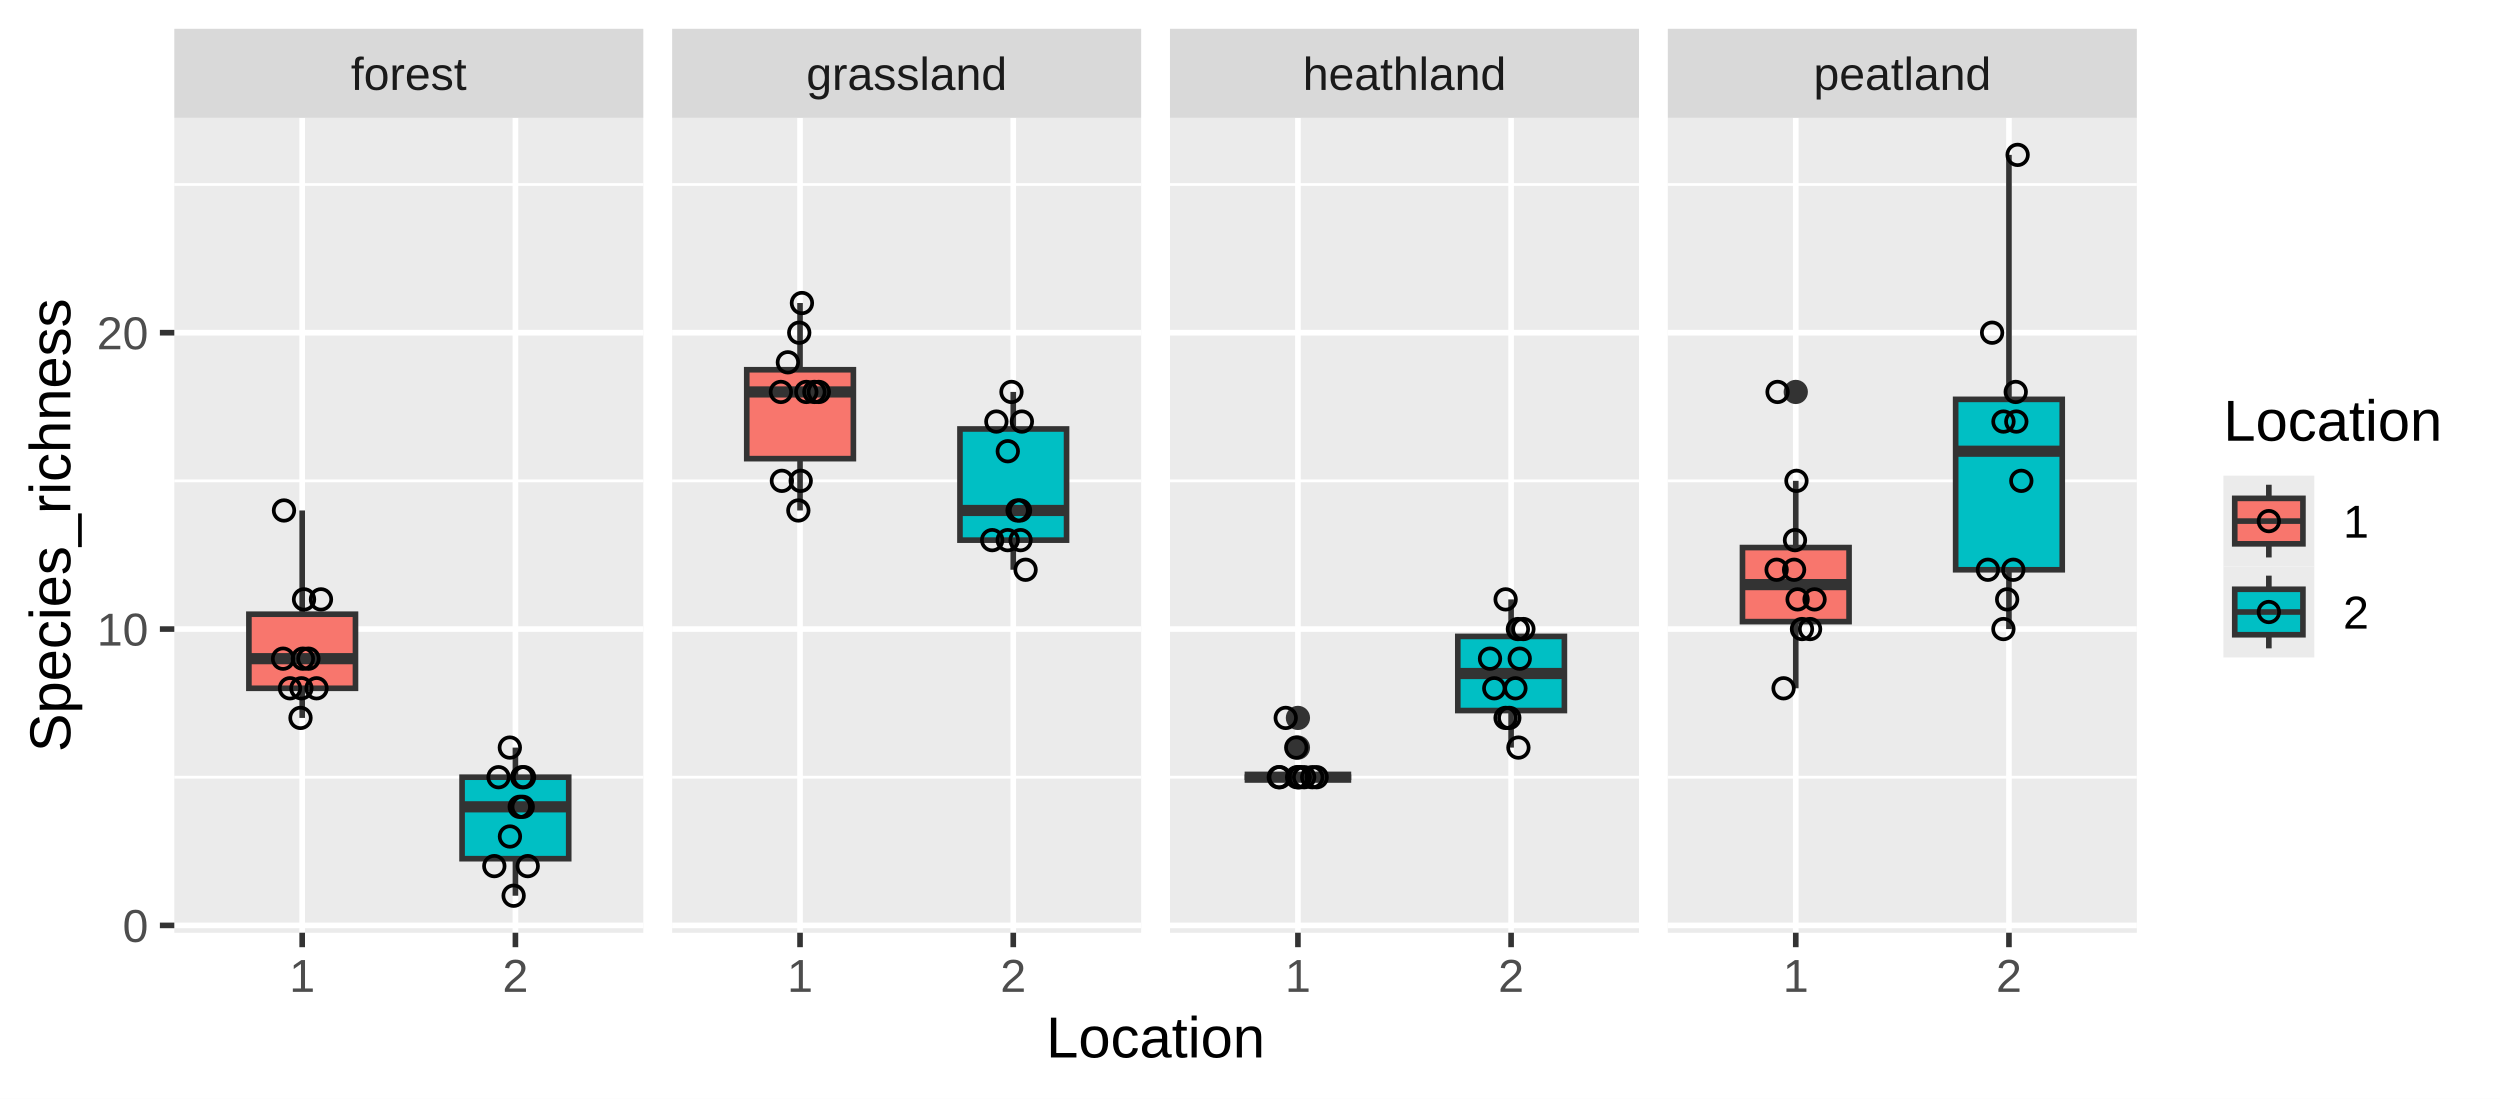
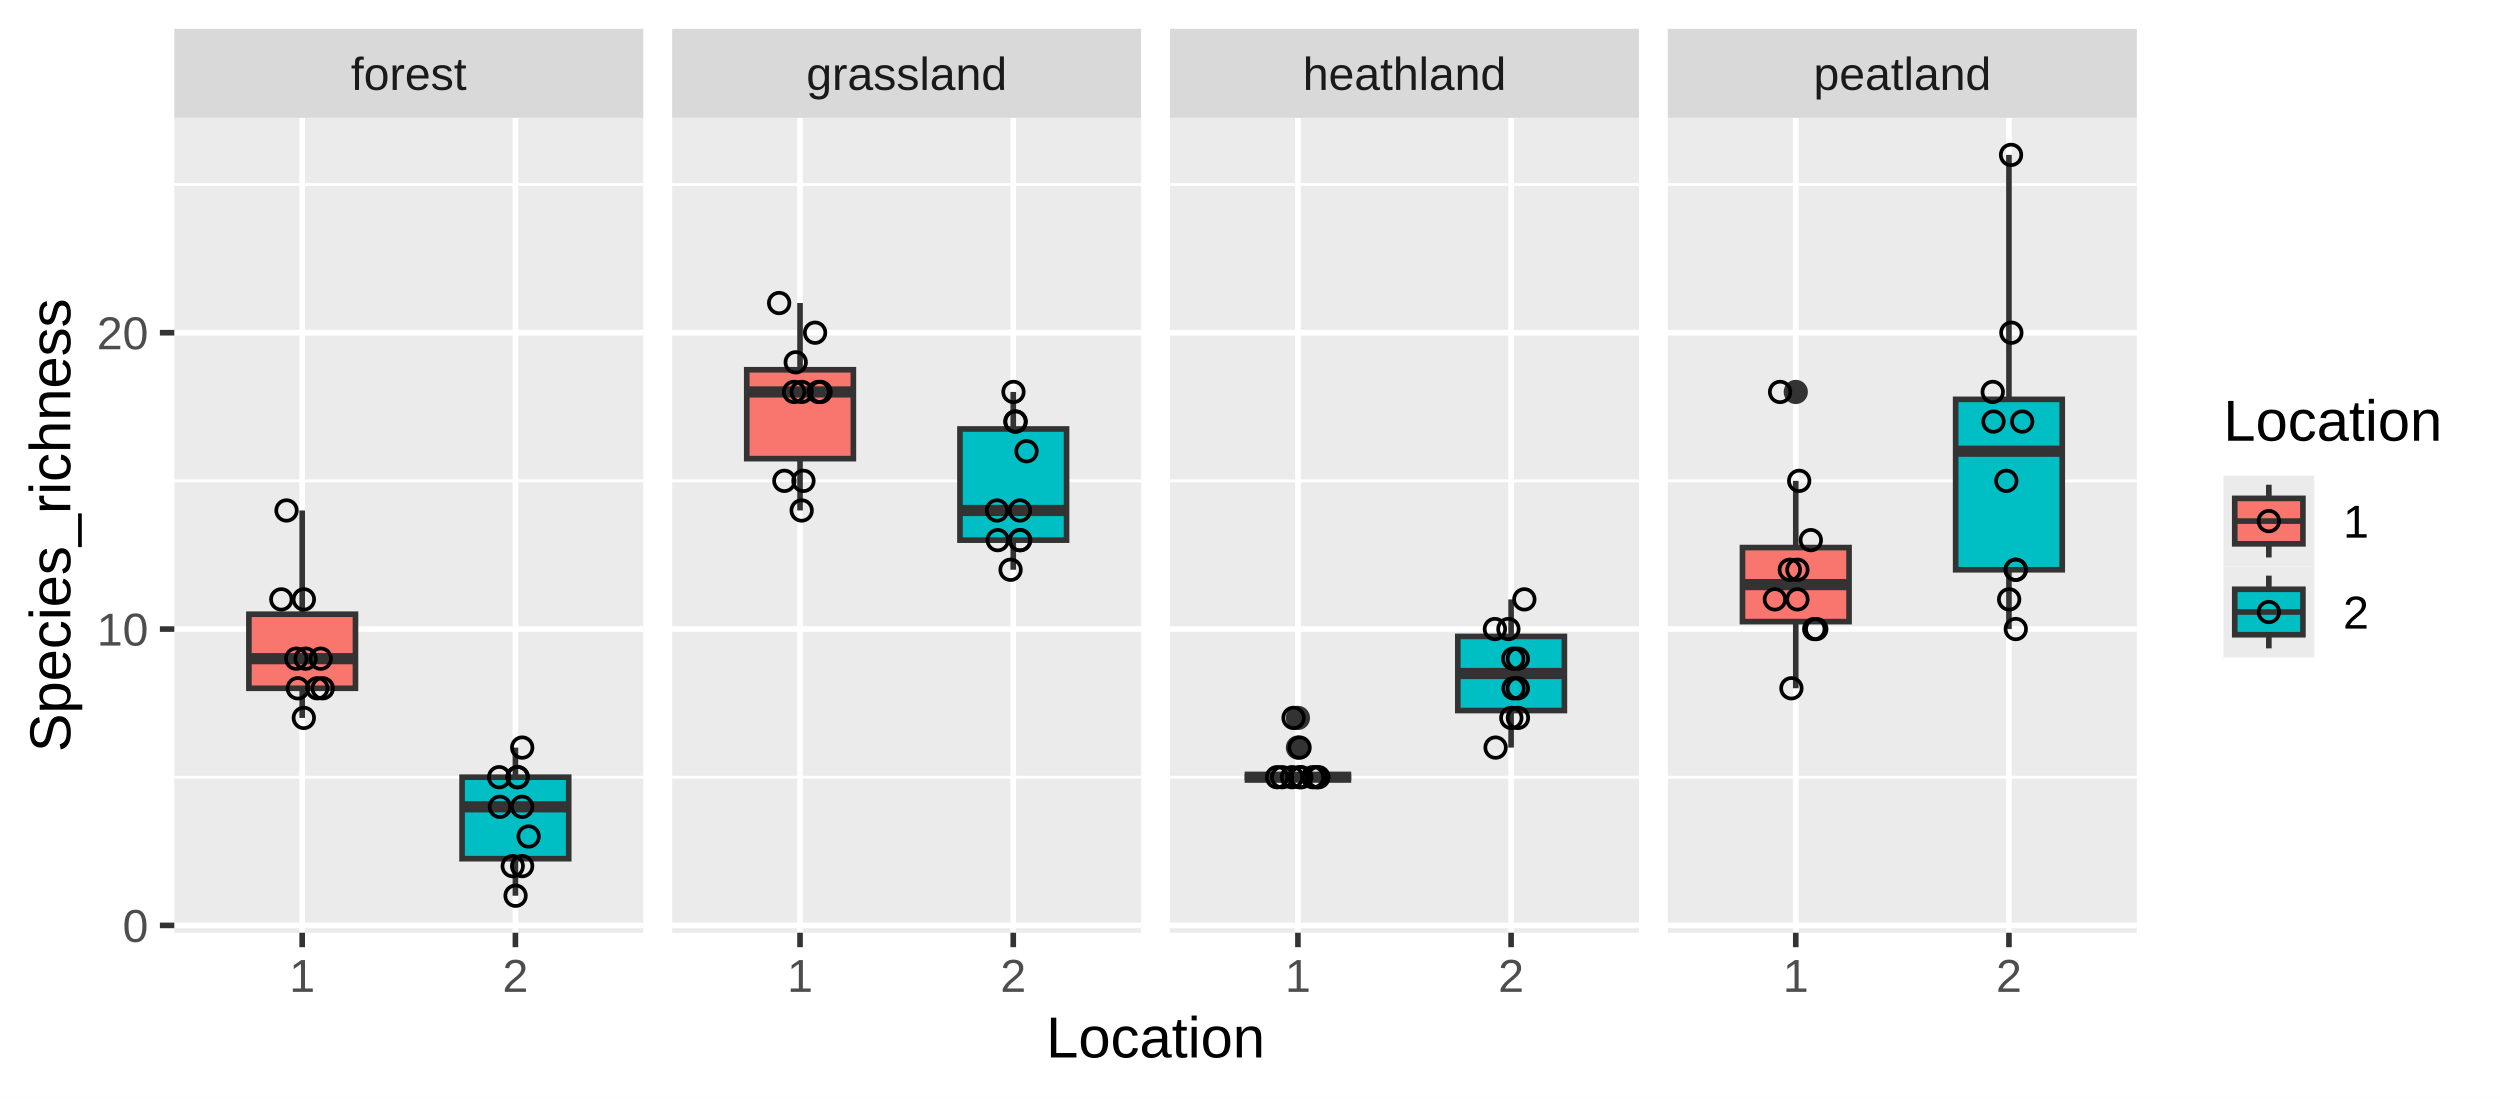
<svg xmlns="http://www.w3.org/2000/svg" width="475.20pt" height="208.80pt" viewBox="0 0 475.20 208.80">
  <g class="svglite">
    <defs>
      <style type="text/css">
    .svglite line, .svglite polyline, .svglite polygon, .svglite path, .svglite rect, .svglite circle {
      fill: none;
      stroke: #000000;
      stroke-linecap: round;
      stroke-linejoin: round;
      stroke-miterlimit: 10.00;
    }
    .svglite text {
      white-space: pre;
    }
    .svglite g.glyphgroup path {
      fill: inherit;
      stroke: none;
    }
  </style>
    </defs>
    <rect width="100%" height="100%" style="stroke: none; fill: #FFFFFF;" />
    <defs>
      <clipPath id="cpMC4wMHw0NzUuMjB8MC4wMHwyMDguODA=">
        <rect x="0.00" y="0.00" width="475.20" height="208.80" />
      </clipPath>
    </defs>
    <g clip-path="url(#cpMC4wMHw0NzUuMjB8MC4wMHwyMDguODA=)">
      <rect x="0" y="0.00" width="475.20" height="208.80" style="stroke-width: 1.07; stroke: #FFFFFF; fill: #FFFFFF;" />
    </g>
    <defs>
      <clipPath id="cpMzMuMTN8MTIyLjI4fDIyLjQwfDE3Ny4zMA==">
        <rect x="33.13" y="22.40" width="89.15" height="154.91" />
      </clipPath>
    </defs>
    <g clip-path="url(#cpMzMuMTN8MTIyLjI4fDIyLjQwfDE3Ny4zMA==)">
      <rect x="33.13" y="22.40" width="89.15" height="154.91" style="stroke-width: 1.07; stroke: none; fill: #EBEBEB;" />
      <polyline points="33.13,147.73 122.28,147.73 " style="stroke-width: 0.53; stroke: #FFFFFF; stroke-linecap: butt;" />
      <polyline points="33.13,91.40 122.28,91.40 " style="stroke-width: 0.53; stroke: #FFFFFF; stroke-linecap: butt;" />
      <polyline points="33.13,35.07 122.28,35.07 " style="stroke-width: 0.53; stroke: #FFFFFF; stroke-linecap: butt;" />
      <polyline points="33.13,175.90 122.28,175.90 " style="stroke-width: 1.07; stroke: #FFFFFF; stroke-linecap: butt;" />
      <polyline points="33.13,119.57 122.28,119.57 " style="stroke-width: 1.07; stroke: #FFFFFF; stroke-linecap: butt;" />
      <polyline points="33.13,63.24 122.28,63.24 " style="stroke-width: 1.07; stroke: #FFFFFF; stroke-linecap: butt;" />
      <polyline points="57.44,177.30 57.44,22.40 " style="stroke-width: 1.07; stroke: #FFFFFF; stroke-linecap: butt;" />
      <polyline points="97.97,177.30 97.97,22.40 " style="stroke-width: 1.07; stroke: #FFFFFF; stroke-linecap: butt;" />
      <line x1="57.44" y1="116.75" x2="57.44" y2="97.03" style="stroke-width: 1.07; stroke: #333333; stroke-linecap: butt;" />
      <line x1="57.44" y1="130.83" x2="57.44" y2="136.46" style="stroke-width: 1.07; stroke: #333333; stroke-linecap: butt;" />
      <polygon points="47.31,116.75 47.31,130.83 67.57,130.83 67.57,116.75 47.31,116.75 " style="stroke-width: 1.07; stroke: #333333; stroke-linecap: butt; stroke-linejoin: miter; fill: #F8766D;" />
      <line x1="47.31" y1="125.20" x2="67.57" y2="125.20" style="stroke-width: 2.13; stroke: #333333; stroke-linecap: butt; stroke-linejoin: miter;" />
      <line x1="97.97" y1="147.73" x2="97.97" y2="142.10" style="stroke-width: 1.07; stroke: #333333; stroke-linecap: butt;" />
      <line x1="97.97" y1="163.22" x2="97.97" y2="170.26" style="stroke-width: 1.07; stroke: #333333; stroke-linecap: butt;" />
      <polygon points="87.83,147.73 87.83,163.22 108.10,163.22 108.10,147.73 87.83,147.73 " style="stroke-width: 1.07; stroke: #333333; stroke-linecap: butt; stroke-linejoin: miter; fill: #00BFC4;" />
      <line x1="87.83" y1="153.36" x2="108.10" y2="153.36" style="stroke-width: 2.13; stroke: #333333; stroke-linecap: butt; stroke-linejoin: miter;" />
-       <circle cx="61.01" cy="113.93" r="1.95" style="stroke-width: 0.71;" />
-       <circle cx="58.63" cy="125.20" r="1.95" style="stroke-width: 0.71;" />
-       <circle cx="57.79" cy="113.93" r="1.95" style="stroke-width: 0.71;" />
-       <circle cx="53.98" cy="97.03" r="1.95" style="stroke-width: 0.71;" />
-       <circle cx="57.57" cy="125.20" r="1.95" style="stroke-width: 0.71;" />
-       <circle cx="55.12" cy="130.83" r="1.95" style="stroke-width: 0.71;" />
-       <circle cx="57.29" cy="130.83" r="1.95" style="stroke-width: 0.71;" />
-       <circle cx="53.80" cy="125.20" r="1.95" style="stroke-width: 0.71;" />
-       <circle cx="57.12" cy="136.46" r="1.95" style="stroke-width: 0.71;" />
-       <circle cx="60.17" cy="130.83" r="1.95" style="stroke-width: 0.71;" />
-       <circle cx="99.61" cy="147.73" r="1.95" style="stroke-width: 0.71;" />
-       <circle cx="99.25" cy="147.73" r="1.95" style="stroke-width: 0.71;" />
-       <circle cx="98.79" cy="153.36" r="1.95" style="stroke-width: 0.71;" />
-       <circle cx="94.76" cy="147.73" r="1.95" style="stroke-width: 0.71;" />
-       <circle cx="97.63" cy="170.26" r="1.95" style="stroke-width: 0.71;" />
-       <circle cx="96.93" cy="159.00" r="1.95" style="stroke-width: 0.71;" />
-       <circle cx="100.31" cy="164.63" r="1.95" style="stroke-width: 0.71;" />
-       <circle cx="93.96" cy="164.63" r="1.95" style="stroke-width: 0.71;" />
-       <circle cx="96.91" cy="142.10" r="1.95" style="stroke-width: 0.71;" />
-       <circle cx="99.36" cy="153.36" r="1.95" style="stroke-width: 0.71;" />
+       <circle cx="57.76" cy="113.93" r="1.95" style="stroke-width: 0.71;" />
+       <circle cx="60.96" cy="125.20" r="1.95" style="stroke-width: 0.71;" />
+       <circle cx="53.47" cy="113.93" r="1.95" style="stroke-width: 0.71;" />
+       <circle cx="54.46" cy="97.03" r="1.95" style="stroke-width: 0.71;" />
+       <circle cx="58.09" cy="125.20" r="1.95" style="stroke-width: 0.71;" />
+       <circle cx="56.61" cy="130.83" r="1.95" style="stroke-width: 0.71;" />
+       <circle cx="60.30" cy="130.83" r="1.95" style="stroke-width: 0.71;" />
+       <circle cx="56.31" cy="125.20" r="1.95" style="stroke-width: 0.71;" />
+       <circle cx="57.75" cy="136.46" r="1.95" style="stroke-width: 0.71;" />
+       <circle cx="61.34" cy="130.83" r="1.95" style="stroke-width: 0.71;" />
+       <circle cx="98.36" cy="147.73" r="1.95" style="stroke-width: 0.71;" />
+       <circle cx="94.88" cy="147.73" r="1.95" style="stroke-width: 0.71;" />
+       <circle cx="99.25" cy="153.36" r="1.95" style="stroke-width: 0.71;" />
+       <circle cx="98.43" cy="147.73" r="1.95" style="stroke-width: 0.71;" />
+       <circle cx="98.00" cy="170.26" r="1.95" style="stroke-width: 0.71;" />
+       <circle cx="100.48" cy="159.00" r="1.95" style="stroke-width: 0.71;" />
+       <circle cx="97.46" cy="164.63" r="1.95" style="stroke-width: 0.71;" />
+       <circle cx="99.25" cy="164.63" r="1.95" style="stroke-width: 0.71;" />
+       <circle cx="99.26" cy="142.10" r="1.95" style="stroke-width: 0.71;" />
+       <circle cx="95.02" cy="153.36" r="1.95" style="stroke-width: 0.71;" />
    </g>
    <g clip-path="url(#cpMC4wMHw0NzUuMjB8MC4wMHwyMDguODA=)">
</g>
    <defs>
      <clipPath id="cpMTI3Ljc2fDIxNi45MXwyMi40MHwxNzcuMzA=">
        <rect x="127.76" y="22.40" width="89.15" height="154.91" />
      </clipPath>
    </defs>
    <g clip-path="url(#cpMTI3Ljc2fDIxNi45MXwyMi40MHwxNzcuMzA=)">
      <rect x="127.76" y="22.40" width="89.15" height="154.91" style="stroke-width: 1.07; stroke: none; fill: #EBEBEB;" />
      <polyline points="127.76,147.73 216.91,147.73 " style="stroke-width: 0.53; stroke: #FFFFFF; stroke-linecap: butt;" />
      <polyline points="127.76,91.40 216.91,91.40 " style="stroke-width: 0.53; stroke: #FFFFFF; stroke-linecap: butt;" />
      <polyline points="127.76,35.07 216.91,35.07 " style="stroke-width: 0.53; stroke: #FFFFFF; stroke-linecap: butt;" />
      <polyline points="127.76,175.90 216.91,175.90 " style="stroke-width: 1.07; stroke: #FFFFFF; stroke-linecap: butt;" />
      <polyline points="127.76,119.57 216.91,119.57 " style="stroke-width: 1.07; stroke: #FFFFFF; stroke-linecap: butt;" />
      <polyline points="127.76,63.24 216.91,63.24 " style="stroke-width: 1.07; stroke: #FFFFFF; stroke-linecap: butt;" />
      <polyline points="152.07,177.30 152.07,22.40 " style="stroke-width: 1.07; stroke: #FFFFFF; stroke-linecap: butt;" />
      <polyline points="192.60,177.30 192.60,22.40 " style="stroke-width: 1.07; stroke: #FFFFFF; stroke-linecap: butt;" />
      <line x1="152.07" y1="70.28" x2="152.07" y2="57.60" style="stroke-width: 1.07; stroke: #333333; stroke-linecap: butt;" />
      <line x1="152.07" y1="87.18" x2="152.07" y2="97.03" style="stroke-width: 1.07; stroke: #333333; stroke-linecap: butt;" />
      <polygon points="141.94,70.28 141.94,87.18 162.21,87.18 162.21,70.28 141.94,70.28 " style="stroke-width: 1.07; stroke: #333333; stroke-linecap: butt; stroke-linejoin: miter; fill: #F8766D;" />
      <line x1="141.94" y1="74.50" x2="162.21" y2="74.50" style="stroke-width: 2.13; stroke: #333333; stroke-linecap: butt; stroke-linejoin: miter;" />
      <line x1="192.60" y1="81.54" x2="192.60" y2="74.50" style="stroke-width: 1.07; stroke: #333333; stroke-linecap: butt;" />
      <line x1="192.60" y1="102.67" x2="192.60" y2="108.30" style="stroke-width: 1.07; stroke: #333333; stroke-linecap: butt;" />
      <polygon points="182.47,81.54 182.47,102.67 202.73,102.67 202.73,81.54 182.47,81.54 " style="stroke-width: 1.07; stroke: #333333; stroke-linecap: butt; stroke-linejoin: miter; fill: #00BFC4;" />
      <line x1="182.47" y1="97.03" x2="202.73" y2="97.03" style="stroke-width: 2.13; stroke: #333333; stroke-linecap: butt; stroke-linejoin: miter;" />
-       <circle cx="155.64" cy="74.50" r="1.95" style="stroke-width: 0.71;" />
-       <circle cx="153.26" cy="74.50" r="1.95" style="stroke-width: 0.71;" />
-       <circle cx="152.43" cy="57.60" r="1.95" style="stroke-width: 0.71;" />
-       <circle cx="148.62" cy="91.40" r="1.95" style="stroke-width: 0.71;" />
-       <circle cx="152.20" cy="91.40" r="1.95" style="stroke-width: 0.71;" />
-       <circle cx="149.76" cy="68.87" r="1.95" style="stroke-width: 0.71;" />
-       <circle cx="151.92" cy="63.24" r="1.95" style="stroke-width: 0.71;" />
-       <circle cx="148.43" cy="74.50" r="1.95" style="stroke-width: 0.71;" />
-       <circle cx="151.75" cy="97.03" r="1.95" style="stroke-width: 0.71;" />
-       <circle cx="154.80" cy="74.50" r="1.95" style="stroke-width: 0.71;" />
-       <circle cx="194.24" cy="80.13" r="1.95" style="stroke-width: 0.71;" />
-       <circle cx="193.89" cy="97.03" r="1.95" style="stroke-width: 0.71;" />
-       <circle cx="193.42" cy="97.03" r="1.95" style="stroke-width: 0.71;" />
-       <circle cx="189.39" cy="80.13" r="1.95" style="stroke-width: 0.71;" />
-       <circle cx="192.26" cy="74.50" r="1.95" style="stroke-width: 0.71;" />
-       <circle cx="191.56" cy="85.77" r="1.95" style="stroke-width: 0.71;" />
-       <circle cx="194.94" cy="108.30" r="1.95" style="stroke-width: 0.71;" />
-       <circle cx="188.59" cy="102.67" r="1.95" style="stroke-width: 0.71;" />
-       <circle cx="191.55" cy="102.67" r="1.95" style="stroke-width: 0.71;" />
-       <circle cx="193.99" cy="102.67" r="1.95" style="stroke-width: 0.71;" />
+       <circle cx="152.39" cy="74.50" r="1.95" style="stroke-width: 0.71;" />
+       <circle cx="155.59" cy="74.50" r="1.95" style="stroke-width: 0.71;" />
+       <circle cx="148.10" cy="57.60" r="1.95" style="stroke-width: 0.71;" />
+       <circle cx="149.09" cy="91.40" r="1.95" style="stroke-width: 0.71;" />
+       <circle cx="152.72" cy="91.40" r="1.95" style="stroke-width: 0.71;" />
+       <circle cx="151.25" cy="68.87" r="1.95" style="stroke-width: 0.71;" />
+       <circle cx="154.93" cy="63.24" r="1.95" style="stroke-width: 0.71;" />
+       <circle cx="150.94" cy="74.50" r="1.95" style="stroke-width: 0.71;" />
+       <circle cx="152.38" cy="97.03" r="1.95" style="stroke-width: 0.71;" />
+       <circle cx="155.98" cy="74.50" r="1.95" style="stroke-width: 0.71;" />
+       <circle cx="193.00" cy="80.13" r="1.95" style="stroke-width: 0.71;" />
+       <circle cx="189.51" cy="97.03" r="1.95" style="stroke-width: 0.71;" />
+       <circle cx="193.88" cy="97.03" r="1.95" style="stroke-width: 0.71;" />
+       <circle cx="193.06" cy="80.13" r="1.95" style="stroke-width: 0.71;" />
+       <circle cx="192.64" cy="74.50" r="1.95" style="stroke-width: 0.71;" />
+       <circle cx="195.12" cy="85.77" r="1.95" style="stroke-width: 0.71;" />
+       <circle cx="192.09" cy="108.30" r="1.95" style="stroke-width: 0.71;" />
+       <circle cx="193.89" cy="102.67" r="1.95" style="stroke-width: 0.71;" />
+       <circle cx="193.90" cy="102.67" r="1.95" style="stroke-width: 0.71;" />
+       <circle cx="189.65" cy="102.67" r="1.95" style="stroke-width: 0.71;" />
    </g>
    <g clip-path="url(#cpMC4wMHw0NzUuMjB8MC4wMHwyMDguODA=)">
</g>
    <defs>
      <clipPath id="cpMjIyLjM5fDMxMS41NXwyMi40MHwxNzcuMzA=">
        <rect x="222.39" y="22.40" width="89.15" height="154.91" />
      </clipPath>
    </defs>
    <g clip-path="url(#cpMjIyLjM5fDMxMS41NXwyMi40MHwxNzcuMzA=)">
      <rect x="222.39" y="22.40" width="89.15" height="154.91" style="stroke-width: 1.07; stroke: none; fill: #EBEBEB;" />
      <polyline points="222.39,147.73 311.55,147.73 " style="stroke-width: 0.53; stroke: #FFFFFF; stroke-linecap: butt;" />
      <polyline points="222.39,91.40 311.55,91.40 " style="stroke-width: 0.53; stroke: #FFFFFF; stroke-linecap: butt;" />
      <polyline points="222.39,35.07 311.55,35.07 " style="stroke-width: 0.53; stroke: #FFFFFF; stroke-linecap: butt;" />
      <polyline points="222.39,175.90 311.55,175.90 " style="stroke-width: 1.07; stroke: #FFFFFF; stroke-linecap: butt;" />
      <polyline points="222.39,119.57 311.55,119.57 " style="stroke-width: 1.07; stroke: #FFFFFF; stroke-linecap: butt;" />
      <polyline points="222.39,63.24 311.55,63.24 " style="stroke-width: 1.07; stroke: #FFFFFF; stroke-linecap: butt;" />
      <polyline points="246.71,177.30 246.71,22.40 " style="stroke-width: 1.07; stroke: #FFFFFF; stroke-linecap: butt;" />
      <polyline points="287.23,177.30 287.23,22.40 " style="stroke-width: 1.07; stroke: #FFFFFF; stroke-linecap: butt;" />
      <circle cx="246.71" cy="136.46" r="1.95" style="stroke-width: 0.71; stroke: #333333; fill: #333333;" />
      <circle cx="246.71" cy="142.10" r="1.95" style="stroke-width: 0.71; stroke: #333333; fill: #333333;" />
      <line x1="246.71" y1="147.73" x2="246.71" y2="147.73" style="stroke-width: 1.07; stroke: #333333; stroke-linecap: butt;" />
      <line x1="246.71" y1="147.73" x2="246.71" y2="147.73" style="stroke-width: 1.07; stroke: #333333; stroke-linecap: butt;" />
      <polygon points="236.58,147.73 236.58,147.73 256.84,147.73 256.84,147.73 236.58,147.73 " style="stroke-width: 1.07; stroke: #333333; stroke-linecap: butt; stroke-linejoin: miter; fill: #F8766D;" />
      <line x1="236.58" y1="147.73" x2="256.84" y2="147.73" style="stroke-width: 2.13; stroke: #333333; stroke-linecap: butt; stroke-linejoin: miter;" />
      <line x1="287.23" y1="120.97" x2="287.23" y2="113.93" style="stroke-width: 1.07; stroke: #333333; stroke-linecap: butt;" />
      <line x1="287.23" y1="135.06" x2="287.23" y2="142.10" style="stroke-width: 1.07; stroke: #333333; stroke-linecap: butt;" />
      <polygon points="277.10,120.97 277.10,135.06 297.36,135.06 297.36,120.97 277.10,120.97 " style="stroke-width: 1.07; stroke: #333333; stroke-linecap: butt; stroke-linejoin: miter; fill: #00BFC4;" />
      <line x1="277.10" y1="128.02" x2="297.36" y2="128.02" style="stroke-width: 2.13; stroke: #333333; stroke-linecap: butt; stroke-linejoin: miter;" />
-       <circle cx="250.27" cy="147.73" r="1.95" style="stroke-width: 0.71;" />
-       <circle cx="247.89" cy="147.73" r="1.95" style="stroke-width: 0.71;" />
-       <circle cx="247.06" cy="147.73" r="1.95" style="stroke-width: 0.71;" />
-       <circle cx="243.25" cy="147.73" r="1.95" style="stroke-width: 0.71;" />
-       <circle cx="246.83" cy="147.73" r="1.95" style="stroke-width: 0.71;" />
-       <circle cx="244.39" cy="136.46" r="1.95" style="stroke-width: 0.71;" />
-       <circle cx="246.55" cy="147.73" r="1.95" style="stroke-width: 0.71;" />
-       <circle cx="243.07" cy="147.73" r="1.95" style="stroke-width: 0.71;" />
-       <circle cx="246.39" cy="142.10" r="1.95" style="stroke-width: 0.71;" />
-       <circle cx="249.43" cy="147.73" r="1.95" style="stroke-width: 0.71;" />
-       <circle cx="288.87" cy="125.20" r="1.95" style="stroke-width: 0.71;" />
-       <circle cx="288.52" cy="119.57" r="1.95" style="stroke-width: 0.71;" />
-       <circle cx="288.05" cy="130.83" r="1.95" style="stroke-width: 0.71;" />
-       <circle cx="284.03" cy="130.83" r="1.95" style="stroke-width: 0.71;" />
-       <circle cx="286.89" cy="136.46" r="1.95" style="stroke-width: 0.71;" />
-       <circle cx="286.19" cy="113.93" r="1.95" style="stroke-width: 0.71;" />
-       <circle cx="289.57" cy="119.57" r="1.95" style="stroke-width: 0.71;" />
-       <circle cx="283.22" cy="125.20" r="1.95" style="stroke-width: 0.71;" />
-       <circle cx="286.18" cy="136.46" r="1.95" style="stroke-width: 0.71;" />
-       <circle cx="288.62" cy="142.10" r="1.95" style="stroke-width: 0.71;" />
+       <circle cx="247.03" cy="147.73" r="1.95" style="stroke-width: 0.71;" />
+       <circle cx="250.22" cy="147.73" r="1.95" style="stroke-width: 0.71;" />
+       <circle cx="242.74" cy="147.73" r="1.95" style="stroke-width: 0.71;" />
+       <circle cx="243.72" cy="147.73" r="1.95" style="stroke-width: 0.71;" />
+       <circle cx="247.35" cy="147.73" r="1.95" style="stroke-width: 0.71;" />
+       <circle cx="245.88" cy="136.46" r="1.95" style="stroke-width: 0.71;" />
+       <circle cx="249.56" cy="147.73" r="1.95" style="stroke-width: 0.71;" />
+       <circle cx="245.58" cy="147.73" r="1.95" style="stroke-width: 0.71;" />
+       <circle cx="247.02" cy="142.10" r="1.95" style="stroke-width: 0.71;" />
+       <circle cx="250.61" cy="147.73" r="1.95" style="stroke-width: 0.71;" />
+       <circle cx="287.63" cy="125.20" r="1.95" style="stroke-width: 0.71;" />
+       <circle cx="284.15" cy="119.57" r="1.95" style="stroke-width: 0.71;" />
+       <circle cx="288.51" cy="130.83" r="1.95" style="stroke-width: 0.71;" />
+       <circle cx="287.69" cy="130.83" r="1.95" style="stroke-width: 0.71;" />
+       <circle cx="287.27" cy="136.46" r="1.95" style="stroke-width: 0.71;" />
+       <circle cx="289.75" cy="113.93" r="1.95" style="stroke-width: 0.71;" />
+       <circle cx="286.72" cy="119.57" r="1.95" style="stroke-width: 0.71;" />
+       <circle cx="288.52" cy="125.20" r="1.95" style="stroke-width: 0.71;" />
+       <circle cx="288.53" cy="136.46" r="1.95" style="stroke-width: 0.71;" />
+       <circle cx="284.28" cy="142.10" r="1.95" style="stroke-width: 0.71;" />
    </g>
    <g clip-path="url(#cpMC4wMHw0NzUuMjB8MC4wMHwyMDguODA=)">
</g>
    <defs>
      <clipPath id="cpMzE3LjAyfDQwNi4xOHwyMi40MHwxNzcuMzA=">
        <rect x="317.02" y="22.40" width="89.15" height="154.91" />
      </clipPath>
    </defs>
    <g clip-path="url(#cpMzE3LjAyfDQwNi4xOHwyMi40MHwxNzcuMzA=)">
      <rect x="317.02" y="22.40" width="89.15" height="154.91" style="stroke-width: 1.07; stroke: none; fill: #EBEBEB;" />
      <polyline points="317.02,147.73 406.18,147.73 " style="stroke-width: 0.53; stroke: #FFFFFF; stroke-linecap: butt;" />
      <polyline points="317.02,91.40 406.18,91.40 " style="stroke-width: 0.53; stroke: #FFFFFF; stroke-linecap: butt;" />
      <polyline points="317.02,35.07 406.18,35.07 " style="stroke-width: 0.53; stroke: #FFFFFF; stroke-linecap: butt;" />
      <polyline points="317.02,175.90 406.18,175.90 " style="stroke-width: 1.07; stroke: #FFFFFF; stroke-linecap: butt;" />
      <polyline points="317.02,119.57 406.18,119.57 " style="stroke-width: 1.07; stroke: #FFFFFF; stroke-linecap: butt;" />
      <polyline points="317.02,63.24 406.18,63.24 " style="stroke-width: 1.07; stroke: #FFFFFF; stroke-linecap: butt;" />
      <polyline points="341.34,177.30 341.34,22.40 " style="stroke-width: 1.07; stroke: #FFFFFF; stroke-linecap: butt;" />
      <polyline points="381.86,177.30 381.86,22.40 " style="stroke-width: 1.07; stroke: #FFFFFF; stroke-linecap: butt;" />
      <circle cx="341.34" cy="74.50" r="1.95" style="stroke-width: 0.71; stroke: #333333; fill: #333333;" />
      <line x1="341.34" y1="104.08" x2="341.34" y2="91.40" style="stroke-width: 1.07; stroke: #333333; stroke-linecap: butt;" />
      <line x1="341.34" y1="118.16" x2="341.34" y2="130.83" style="stroke-width: 1.07; stroke: #333333; stroke-linecap: butt;" />
      <polygon points="331.21,104.08 331.21,118.16 351.47,118.16 351.47,104.08 331.21,104.08 " style="stroke-width: 1.07; stroke: #333333; stroke-linecap: butt; stroke-linejoin: miter; fill: #F8766D;" />
      <line x1="331.21" y1="111.12" x2="351.47" y2="111.12" style="stroke-width: 2.13; stroke: #333333; stroke-linecap: butt; stroke-linejoin: miter;" />
      <line x1="381.86" y1="75.91" x2="381.86" y2="29.44" style="stroke-width: 1.07; stroke: #333333; stroke-linecap: butt;" />
      <line x1="381.86" y1="108.30" x2="381.86" y2="119.57" style="stroke-width: 1.07; stroke: #333333; stroke-linecap: butt;" />
      <polygon points="371.73,75.91 371.73,108.30 391.99,108.30 391.99,75.91 371.73,75.91 " style="stroke-width: 1.07; stroke: #333333; stroke-linecap: butt; stroke-linejoin: miter; fill: #00BFC4;" />
      <line x1="371.73" y1="85.77" x2="391.99" y2="85.77" style="stroke-width: 2.13; stroke: #333333; stroke-linecap: butt; stroke-linejoin: miter;" />
-       <circle cx="344.91" cy="113.93" r="1.95" style="stroke-width: 0.71;" />
-       <circle cx="342.52" cy="119.57" r="1.95" style="stroke-width: 0.71;" />
-       <circle cx="341.69" cy="113.93" r="1.95" style="stroke-width: 0.71;" />
-       <circle cx="337.88" cy="74.50" r="1.95" style="stroke-width: 0.71;" />
-       <circle cx="341.47" cy="91.40" r="1.95" style="stroke-width: 0.71;" />
-       <circle cx="339.02" cy="130.83" r="1.95" style="stroke-width: 0.71;" />
-       <circle cx="341.19" cy="102.67" r="1.95" style="stroke-width: 0.71;" />
-       <circle cx="337.70" cy="108.30" r="1.95" style="stroke-width: 0.71;" />
-       <circle cx="341.02" cy="108.30" r="1.95" style="stroke-width: 0.71;" />
-       <circle cx="344.06" cy="119.57" r="1.95" style="stroke-width: 0.71;" />
-       <circle cx="383.51" cy="29.44" r="1.95" style="stroke-width: 0.71;" />
-       <circle cx="383.15" cy="74.50" r="1.95" style="stroke-width: 0.71;" />
-       <circle cx="382.69" cy="108.30" r="1.95" style="stroke-width: 0.71;" />
-       <circle cx="378.66" cy="63.24" r="1.95" style="stroke-width: 0.71;" />
-       <circle cx="381.52" cy="113.93" r="1.95" style="stroke-width: 0.71;" />
-       <circle cx="380.82" cy="80.13" r="1.95" style="stroke-width: 0.71;" />
-       <circle cx="384.21" cy="91.40" r="1.95" style="stroke-width: 0.71;" />
-       <circle cx="377.86" cy="108.30" r="1.95" style="stroke-width: 0.71;" />
-       <circle cx="380.81" cy="119.57" r="1.95" style="stroke-width: 0.71;" />
-       <circle cx="383.26" cy="80.13" r="1.95" style="stroke-width: 0.71;" />
+       <circle cx="341.66" cy="113.93" r="1.95" style="stroke-width: 0.71;" />
+       <circle cx="344.85" cy="119.57" r="1.95" style="stroke-width: 0.71;" />
+       <circle cx="337.37" cy="113.93" r="1.95" style="stroke-width: 0.71;" />
+       <circle cx="338.36" cy="74.50" r="1.95" style="stroke-width: 0.71;" />
+       <circle cx="341.99" cy="91.40" r="1.95" style="stroke-width: 0.71;" />
+       <circle cx="340.51" cy="130.83" r="1.95" style="stroke-width: 0.71;" />
+       <circle cx="344.20" cy="102.67" r="1.95" style="stroke-width: 0.71;" />
+       <circle cx="340.21" cy="108.30" r="1.95" style="stroke-width: 0.71;" />
+       <circle cx="341.65" cy="108.30" r="1.95" style="stroke-width: 0.71;" />
+       <circle cx="345.24" cy="119.57" r="1.95" style="stroke-width: 0.71;" />
+       <circle cx="382.26" cy="29.44" r="1.95" style="stroke-width: 0.71;" />
+       <circle cx="378.78" cy="74.50" r="1.95" style="stroke-width: 0.71;" />
+       <circle cx="383.15" cy="108.30" r="1.95" style="stroke-width: 0.71;" />
+       <circle cx="382.32" cy="63.24" r="1.95" style="stroke-width: 0.71;" />
+       <circle cx="381.90" cy="113.93" r="1.95" style="stroke-width: 0.71;" />
+       <circle cx="384.38" cy="80.13" r="1.95" style="stroke-width: 0.71;" />
+       <circle cx="381.36" cy="91.40" r="1.95" style="stroke-width: 0.71;" />
+       <circle cx="383.15" cy="108.30" r="1.95" style="stroke-width: 0.71;" />
+       <circle cx="383.16" cy="119.57" r="1.95" style="stroke-width: 0.71;" />
+       <circle cx="378.92" cy="80.13" r="1.95" style="stroke-width: 0.71;" />
    </g>
    <g clip-path="url(#cpMC4wMHw0NzUuMjB8MC4wMHwyMDguODA=)">
</g>
    <defs>
      <clipPath id="cpMzMuMTN8MTIyLjI4fDUuNDh8MjIuNDA=">
        <rect x="33.13" y="5.48" width="89.15" height="16.92" />
      </clipPath>
    </defs>
    <g clip-path="url(#cpMzMuMTN8MTIyLjI4fDUuNDh8MjIuNDA=)">
      <rect x="33.13" y="5.48" width="89.15" height="16.92" style="stroke-width: 1.07; stroke: none; fill: #D9D9D9;" />
      <text x="77.70" y="17.09" text-anchor="middle" style="font-size: 8.80px;fill: #1A1A1A; font-family: &quot;Arial&quot;;" textLength="21.98px" lengthAdjust="spacingAndGlyphs">forest</text>
    </g>
    <g clip-path="url(#cpMC4wMHw0NzUuMjB8MC4wMHwyMDguODA=)">
</g>
    <defs>
      <clipPath id="cpMTI3Ljc2fDIxNi45MXw1LjQ4fDIyLjQw">
        <rect x="127.76" y="5.48" width="89.15" height="16.92" />
      </clipPath>
    </defs>
    <g clip-path="url(#cpMTI3Ljc2fDIxNi45MXw1LjQ4fDIyLjQw)">
      <rect x="127.76" y="5.48" width="89.15" height="16.92" style="stroke-width: 1.07; stroke: none; fill: #D9D9D9;" />
      <text x="172.34" y="17.09" text-anchor="middle" style="font-size: 8.80px;fill: #1A1A1A; font-family: &quot;Arial&quot;;" textLength="38.14px" lengthAdjust="spacingAndGlyphs">grassland</text>
    </g>
    <g clip-path="url(#cpMC4wMHw0NzUuMjB8MC4wMHwyMDguODA=)">
</g>
    <defs>
      <clipPath id="cpMjIyLjM5fDMxMS41NXw1LjQ4fDIyLjQw">
        <rect x="222.39" y="5.48" width="89.15" height="16.92" />
      </clipPath>
    </defs>
    <g clip-path="url(#cpMjIyLjM5fDMxMS41NXw1LjQ4fDIyLjQw)">
      <rect x="222.39" y="5.48" width="89.15" height="16.92" style="stroke-width: 1.07; stroke: none; fill: #D9D9D9;" />
      <text x="266.97" y="17.09" text-anchor="middle" style="font-size: 8.80px;fill: #1A1A1A; font-family: &quot;Arial&quot;;" textLength="38.62px" lengthAdjust="spacingAndGlyphs">heathland</text>
    </g>
    <g clip-path="url(#cpMC4wMHw0NzUuMjB8MC4wMHwyMDguODA=)">
</g>
    <defs>
      <clipPath id="cpMzE3LjAyfDQwNi4xOHw1LjQ4fDIyLjQw">
        <rect x="317.02" y="5.48" width="89.15" height="16.92" />
      </clipPath>
    </defs>
    <g clip-path="url(#cpMzE3LjAyfDQwNi4xOHw1LjQ4fDIyLjQw)">
      <rect x="317.02" y="5.48" width="89.15" height="16.92" style="stroke-width: 1.07; stroke: none; fill: #D9D9D9;" />
      <text x="361.60" y="17.09" text-anchor="middle" style="font-size: 8.80px;fill: #1A1A1A; font-family: &quot;Arial&quot;;" textLength="33.73px" lengthAdjust="spacingAndGlyphs">peatland</text>
    </g>
    <g clip-path="url(#cpMC4wMHw0NzUuMjB8MC4wMHwyMDguODA=)">
      <polyline points="57.44,180.04 57.44,177.30 " style="stroke-width: 1.07; stroke: #333333; stroke-linecap: butt;" />
      <polyline points="97.97,180.04 97.97,177.30 " style="stroke-width: 1.07; stroke: #333333; stroke-linecap: butt;" />
      <text x="57.44" y="188.54" text-anchor="middle" style="font-size: 8.80px;fill: #4D4D4D; font-family: &quot;Arial&quot;;" textLength="4.89px" lengthAdjust="spacingAndGlyphs">1</text>
      <text x="97.97" y="188.54" text-anchor="middle" style="font-size: 8.80px;fill: #4D4D4D; font-family: &quot;Arial&quot;;" textLength="4.89px" lengthAdjust="spacingAndGlyphs">2</text>
      <polyline points="152.07,180.04 152.07,177.30 " style="stroke-width: 1.07; stroke: #333333; stroke-linecap: butt;" />
      <polyline points="192.60,180.04 192.60,177.30 " style="stroke-width: 1.07; stroke: #333333; stroke-linecap: butt;" />
      <text x="152.07" y="188.54" text-anchor="middle" style="font-size: 8.80px;fill: #4D4D4D; font-family: &quot;Arial&quot;;" textLength="4.89px" lengthAdjust="spacingAndGlyphs">1</text>
      <text x="192.60" y="188.54" text-anchor="middle" style="font-size: 8.80px;fill: #4D4D4D; font-family: &quot;Arial&quot;;" textLength="4.89px" lengthAdjust="spacingAndGlyphs">2</text>
      <polyline points="246.71,180.04 246.71,177.30 " style="stroke-width: 1.07; stroke: #333333; stroke-linecap: butt;" />
      <polyline points="287.23,180.04 287.23,177.30 " style="stroke-width: 1.07; stroke: #333333; stroke-linecap: butt;" />
      <text x="246.71" y="188.54" text-anchor="middle" style="font-size: 8.80px;fill: #4D4D4D; font-family: &quot;Arial&quot;;" textLength="4.89px" lengthAdjust="spacingAndGlyphs">1</text>
      <text x="287.23" y="188.54" text-anchor="middle" style="font-size: 8.80px;fill: #4D4D4D; font-family: &quot;Arial&quot;;" textLength="4.89px" lengthAdjust="spacingAndGlyphs">2</text>
      <polyline points="341.34,180.04 341.34,177.30 " style="stroke-width: 1.07; stroke: #333333; stroke-linecap: butt;" />
      <polyline points="381.86,180.04 381.86,177.30 " style="stroke-width: 1.07; stroke: #333333; stroke-linecap: butt;" />
      <text x="341.34" y="188.54" text-anchor="middle" style="font-size: 8.80px;fill: #4D4D4D; font-family: &quot;Arial&quot;;" textLength="4.89px" lengthAdjust="spacingAndGlyphs">1</text>
      <text x="381.86" y="188.54" text-anchor="middle" style="font-size: 8.80px;fill: #4D4D4D; font-family: &quot;Arial&quot;;" textLength="4.89px" lengthAdjust="spacingAndGlyphs">2</text>
      <text x="28.20" y="179.05" text-anchor="end" style="font-size: 8.80px;fill: #4D4D4D; font-family: &quot;Arial&quot;;" textLength="4.89px" lengthAdjust="spacingAndGlyphs">0</text>
      <text x="28.20" y="122.72" text-anchor="end" style="font-size: 8.80px;fill: #4D4D4D; font-family: &quot;Arial&quot;;" textLength="9.78px" lengthAdjust="spacingAndGlyphs">10</text>
      <text x="28.20" y="66.39" text-anchor="end" style="font-size: 8.80px;fill: #4D4D4D; font-family: &quot;Arial&quot;;" textLength="9.78px" lengthAdjust="spacingAndGlyphs">20</text>
      <polyline points="30.39,175.90 33.13,175.90 " style="stroke-width: 1.07; stroke: #333333; stroke-linecap: butt;" />
      <polyline points="30.39,119.57 33.13,119.57 " style="stroke-width: 1.07; stroke: #333333; stroke-linecap: butt;" />
      <polyline points="30.39,63.24 33.13,63.24 " style="stroke-width: 1.07; stroke: #333333; stroke-linecap: butt;" />
      <text x="219.65" y="201.00" text-anchor="middle" style="font-size: 11.00px; font-family: &quot;Arial&quot;;" textLength="41.62px" lengthAdjust="spacingAndGlyphs">Location</text>
      <text transform="translate(13.36,99.85) rotate(-90)" text-anchor="middle" style="font-size: 11.00px; font-family: &quot;Arial&quot;;" textLength="86.25px" lengthAdjust="spacingAndGlyphs">Species_richness</text>
      <rect x="417.14" y="69.25" width="52.58" height="61.19" style="stroke-width: 1.07; stroke: none; fill: #FFFFFF;" />
      <text x="422.62" y="83.77" style="font-size: 11.00px; font-family: &quot;Arial&quot;;" textLength="41.62px" lengthAdjust="spacingAndGlyphs">Location</text>
      <rect x="422.62" y="90.41" width="17.28" height="17.28" style="stroke-width: 1.07; stroke: none; fill: #EBEBEB;" />
      <polyline points="431.26,105.96 431.26,103.37 " style="stroke-width: 1.07; stroke: #333333; stroke-linecap: butt; stroke-linejoin: miter;" />
      <polyline points="431.26,94.73 431.26,92.14 " style="stroke-width: 1.07; stroke: #333333; stroke-linecap: butt; stroke-linejoin: miter;" />
      <rect x="424.78" y="94.73" width="12.96" height="8.64" style="stroke-width: 1.07; stroke: #333333; stroke-linecap: butt; stroke-linejoin: miter; fill: #F8766D;" />
      <polyline points="424.78,99.05 437.74,99.05 " style="stroke-width: 1.07; stroke: #333333; stroke-linecap: butt; stroke-linejoin: miter;" />
      <polyline points="431.26,105.96 431.26,105.96 " style="stroke-width: 1.07; stroke: #333333; stroke-linecap: butt; stroke-linejoin: miter;" />
      <polyline points="431.26,92.14 431.26,92.14 " style="stroke-width: 1.07; stroke: #333333; stroke-linecap: butt; stroke-linejoin: miter;" />
      <circle cx="431.26" cy="99.05" r="1.95" style="stroke-width: 0.71;" />
      <rect x="422.62" y="107.69" width="17.28" height="17.28" style="stroke-width: 1.07; stroke: none; fill: #EBEBEB;" />
      <polyline points="431.26,123.24 431.26,120.65 " style="stroke-width: 1.07; stroke: #333333; stroke-linecap: butt; stroke-linejoin: miter;" />
      <polyline points="431.26,112.01 431.26,109.42 " style="stroke-width: 1.07; stroke: #333333; stroke-linecap: butt; stroke-linejoin: miter;" />
      <rect x="424.78" y="112.01" width="12.96" height="8.64" style="stroke-width: 1.07; stroke: #333333; stroke-linecap: butt; stroke-linejoin: miter; fill: #00BFC4;" />
      <polyline points="424.78,116.33 437.74,116.33 " style="stroke-width: 1.07; stroke: #333333; stroke-linecap: butt; stroke-linejoin: miter;" />
      <polyline points="431.26,123.24 431.26,123.24 " style="stroke-width: 1.07; stroke: #333333; stroke-linecap: butt; stroke-linejoin: miter;" />
      <polyline points="431.26,109.42 431.26,109.42 " style="stroke-width: 1.07; stroke: #333333; stroke-linecap: butt; stroke-linejoin: miter;" />
      <circle cx="431.26" cy="116.33" r="1.95" style="stroke-width: 0.71;" />
      <text x="445.38" y="102.20" style="font-size: 8.80px; font-family: &quot;Arial&quot;;" textLength="4.89px" lengthAdjust="spacingAndGlyphs">1</text>
      <text x="445.38" y="119.48" style="font-size: 8.80px; font-family: &quot;Arial&quot;;" textLength="4.89px" lengthAdjust="spacingAndGlyphs">2</text>
    </g>
  </g>
</svg>
